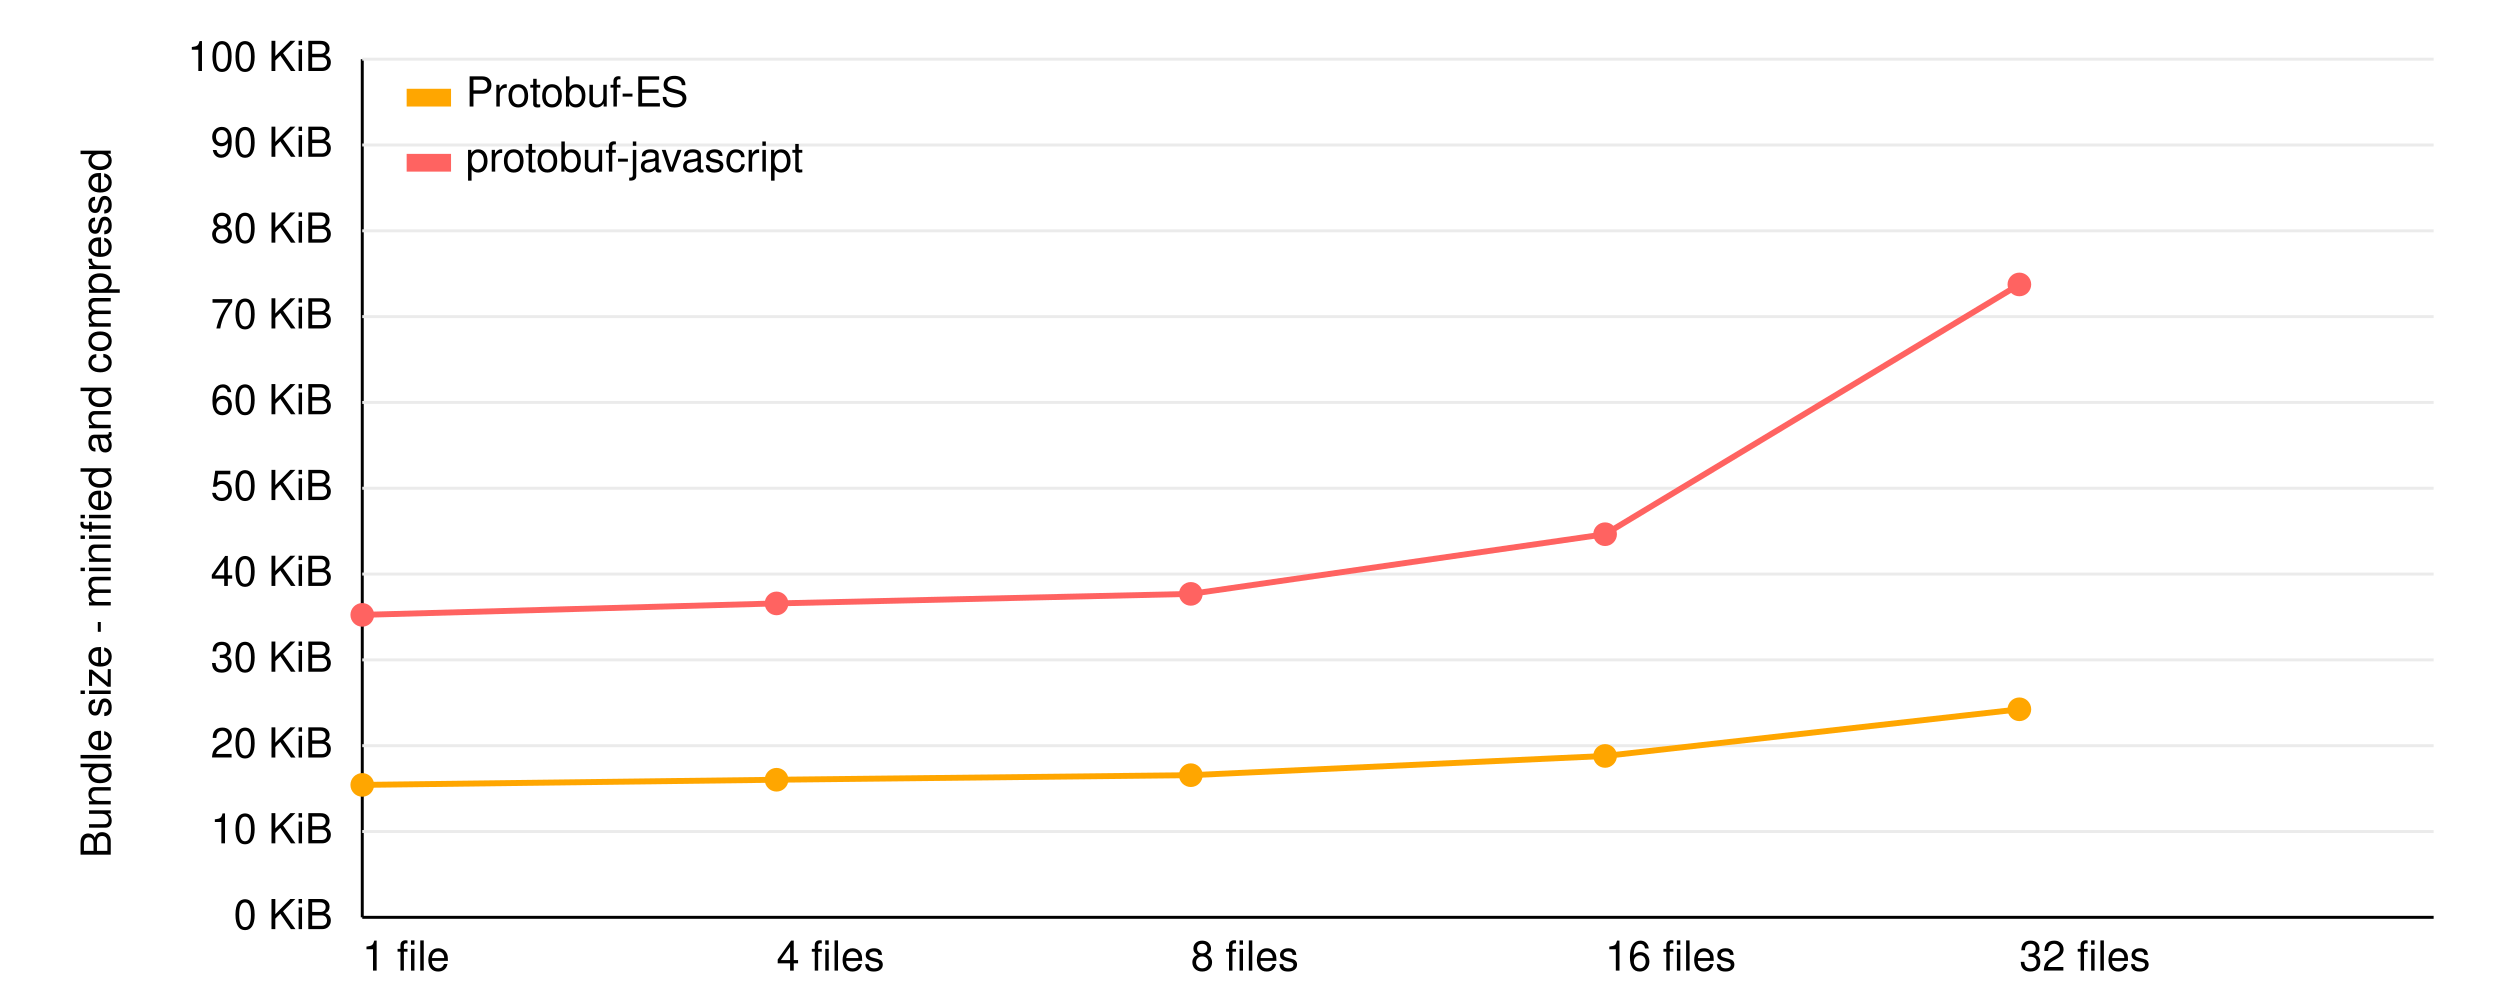
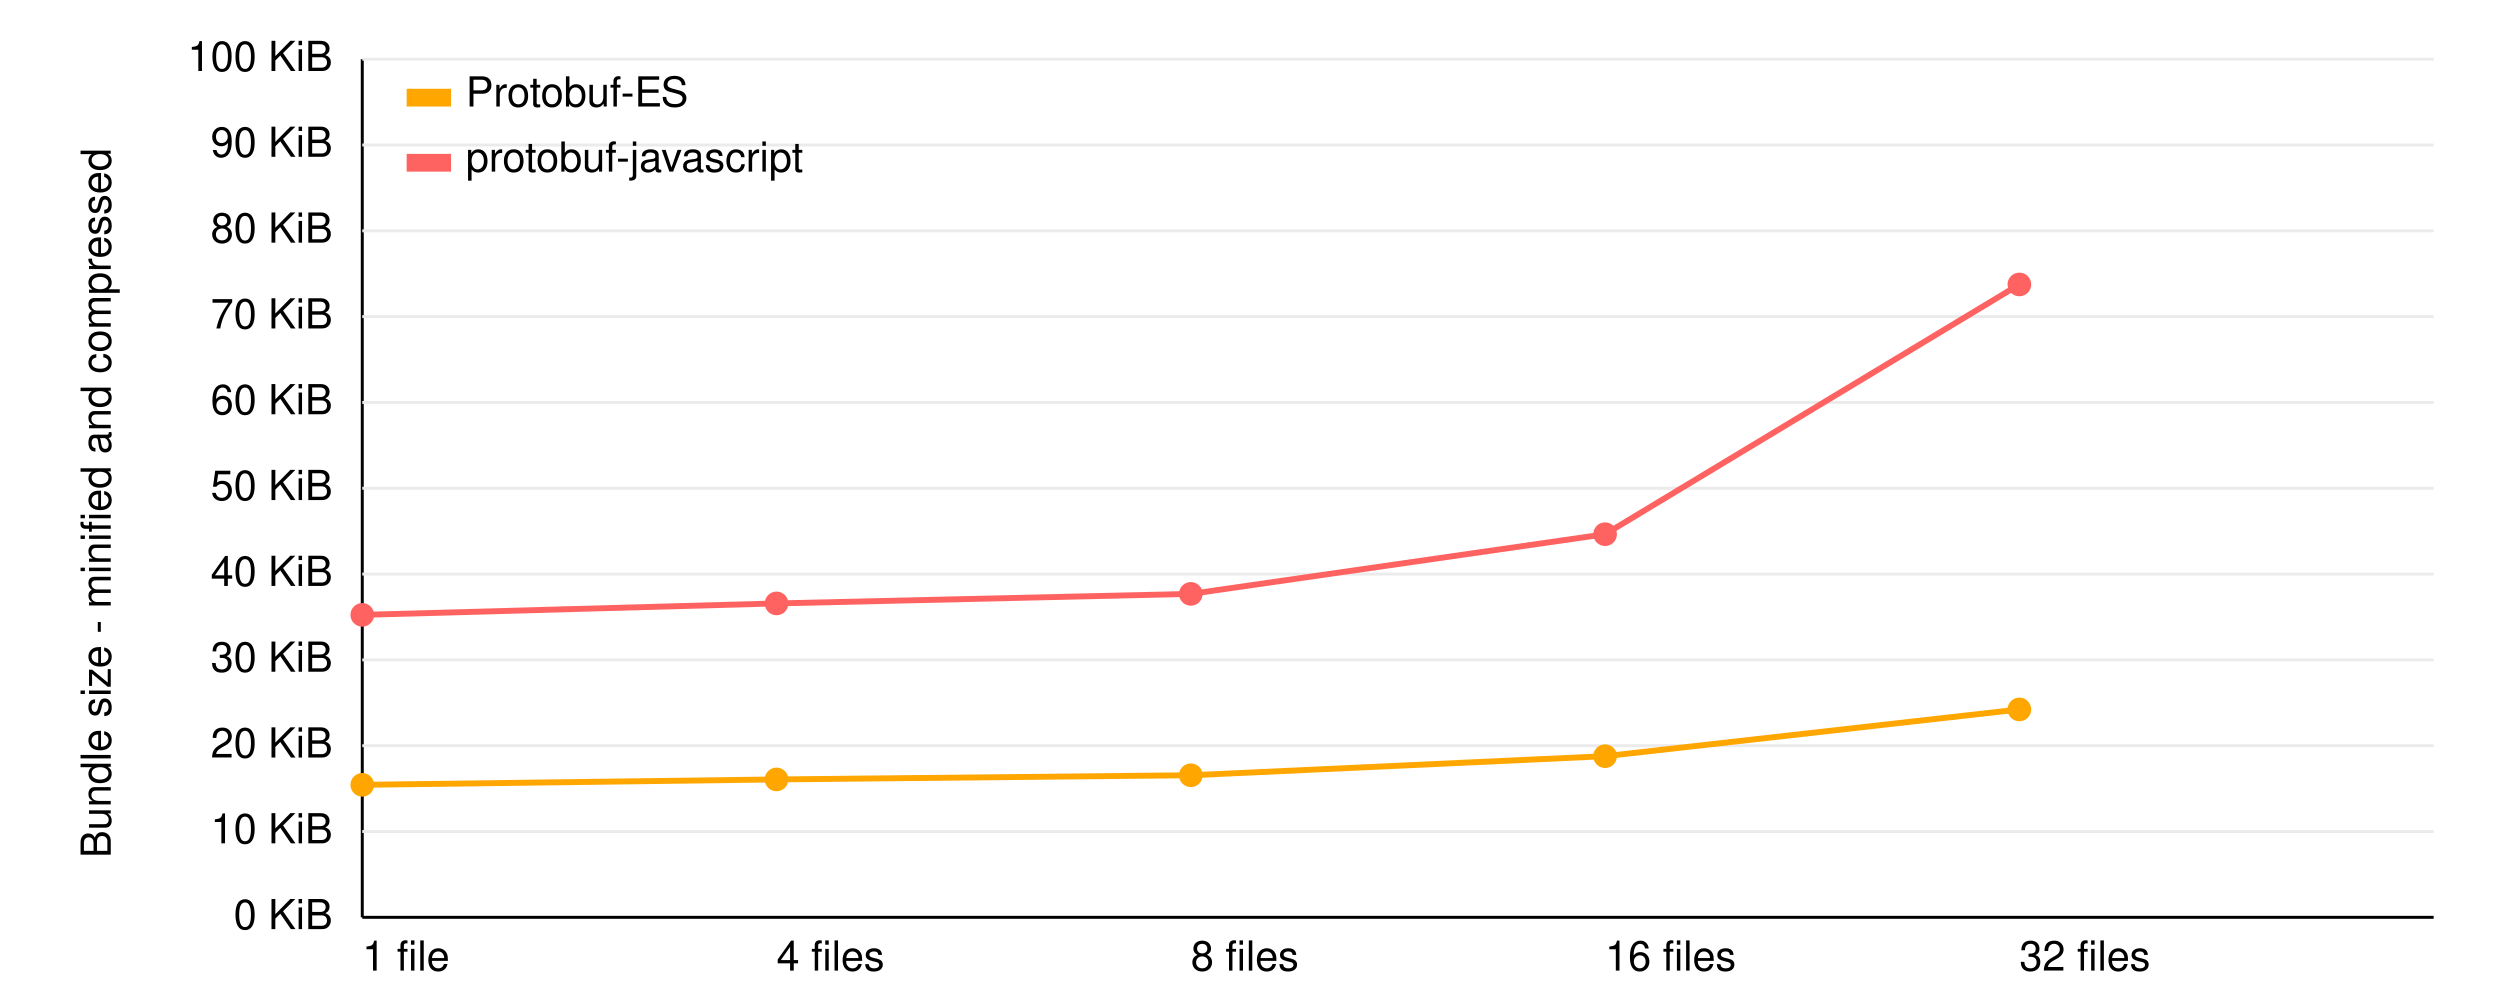
<svg xmlns="http://www.w3.org/2000/svg" version="1.1" width="820px" height="330px" viewBox="0 0 820 340" class="chart">
  <style>
      
      text {
        font: 14px Verdana, Helvetica, Arial, sans-serif;
      }
      
    </style>
  <rect x="-10%" y="-10%" width="120%" height="120%" fill="#ffffff" />
  <g transform="translate(110,310)">
    <line y1="0" x2="700" stroke="black" />
    <text x="0" y="18" text-anchor="start">1 file</text>
    <text x="140" y="18" text-anchor="start">4 files</text>
    <text x="280" y="18" text-anchor="start">8 files</text>
    <text x="420" y="18" text-anchor="start">16 files</text>
    <text x="560" y="18" text-anchor="start">32 files</text>
  </g>
  <g transform="translate(110, 20)">
    <line x1="0" x2="0" y1="0" y2="290" stroke="black" />
    <g transform="rotate(-90), translate(-150,-85)">
      <text text-anchor="middle">Bundle size - minified and compressed</text>
    </g>
    <text x="-10" y="4" text-anchor="end">100 KiB</text>
    <line x1="0" x2="700" y1="0" y2="0" stroke="#ebebeb" />
    <text x="-10" y="33" text-anchor="end">90 KiB</text>
    <line x1="0" x2="700" y1="29" y2="29" stroke="#ebebeb" />
    <text x="-10" y="62" text-anchor="end">80 KiB</text>
    <line x1="0" x2="700" y1="58" y2="58" stroke="#ebebeb" />
    <text x="-10" y="91" text-anchor="end">70 KiB</text>
    <line x1="0" x2="700" y1="87" y2="87" stroke="#ebebeb" />
    <text x="-10" y="120" text-anchor="end">60 KiB</text>
    <line x1="0" x2="700" y1="116" y2="116" stroke="#ebebeb" />
    <text x="-10" y="149" text-anchor="end">50 KiB</text>
    <line x1="0" x2="700" y1="145" y2="145" stroke="#ebebeb" />
    <text x="-10" y="178" text-anchor="end">40 KiB</text>
    <line x1="0" x2="700" y1="174" y2="174" stroke="#ebebeb" />
    <text x="-10" y="207" text-anchor="end">30 KiB</text>
    <line x1="0" x2="700" y1="203" y2="203" stroke="#ebebeb" />
    <text x="-10" y="236" text-anchor="end">20 KiB</text>
    <line x1="0" x2="700" y1="232" y2="232" stroke="#ebebeb" />
    <text x="-10" y="265" text-anchor="end">10 KiB</text>
    <line x1="0" x2="700" y1="261" y2="261" stroke="#ebebeb" />
    <text x="-10" y="294" text-anchor="end">0 KiB</text>
  </g>
  <g transform="translate(110, 20)">
-     <polyline fill="none" stroke="#ffa600" stroke-width="2" points="0,245.251 140,243.507 280,241.963 420,235.466 560,219.695">
+     <polyline fill="none" stroke="#ffa600" stroke-width="2" points="0,245.223 140,243.399 280,241.989 420,235.543 560,219.746">
    </polyline>
-     <circle cx="0" cy="245.251" r="4" fill="#ffa600" />
-     <circle cx="140" cy="243.507" r="4" fill="#ffa600" />
-     <circle cx="280" cy="241.963" r="4" fill="#ffa600" />
-     <circle cx="420" cy="235.466" r="4" fill="#ffa600" />
-     <circle cx="560" cy="219.695" r="4" fill="#ffa600" />
+     <circle cx="0" cy="245.223" r="4" fill="#ffa600" />
+     <circle cx="140" cy="243.399" r="4" fill="#ffa600" />
+     <circle cx="280" cy="241.989" r="4" fill="#ffa600" />
+     <circle cx="420" cy="235.543" r="4" fill="#ffa600" />
+     <circle cx="560" cy="219.746" r="4" fill="#ffa600" />
  </g>
  <g transform="translate(110, 20)">
    <polyline fill="none" stroke="#ff6361" stroke-width="2" points="0,187.789 140,183.918 280,180.695 420,160.528 560,76.125">
    </polyline>
    <circle cx="0" cy="187.789" r="4" fill="#ff6361" />
    <circle cx="140" cy="183.918" r="4" fill="#ff6361" />
    <circle cx="280" cy="180.695" r="4" fill="#ff6361" />
    <circle cx="420" cy="160.528" r="4" fill="#ff6361" />
    <circle cx="560" cy="76.125" r="4" fill="#ff6361" />
  </g>
  <g transform="translate(125, 30)">
    <g transform="translate(0, 0)">
      <rect width="15" height="6" fill="#ffa600" />
      <text x="20" y="6">Protobuf-ES</text>
    </g>
    <g transform="translate(0, 22)">
      <rect width="15" height="6" fill="#ff6361" />
      <text x="20" y="6">protobuf-javascript</text>
    </g>
  </g>
</svg>
